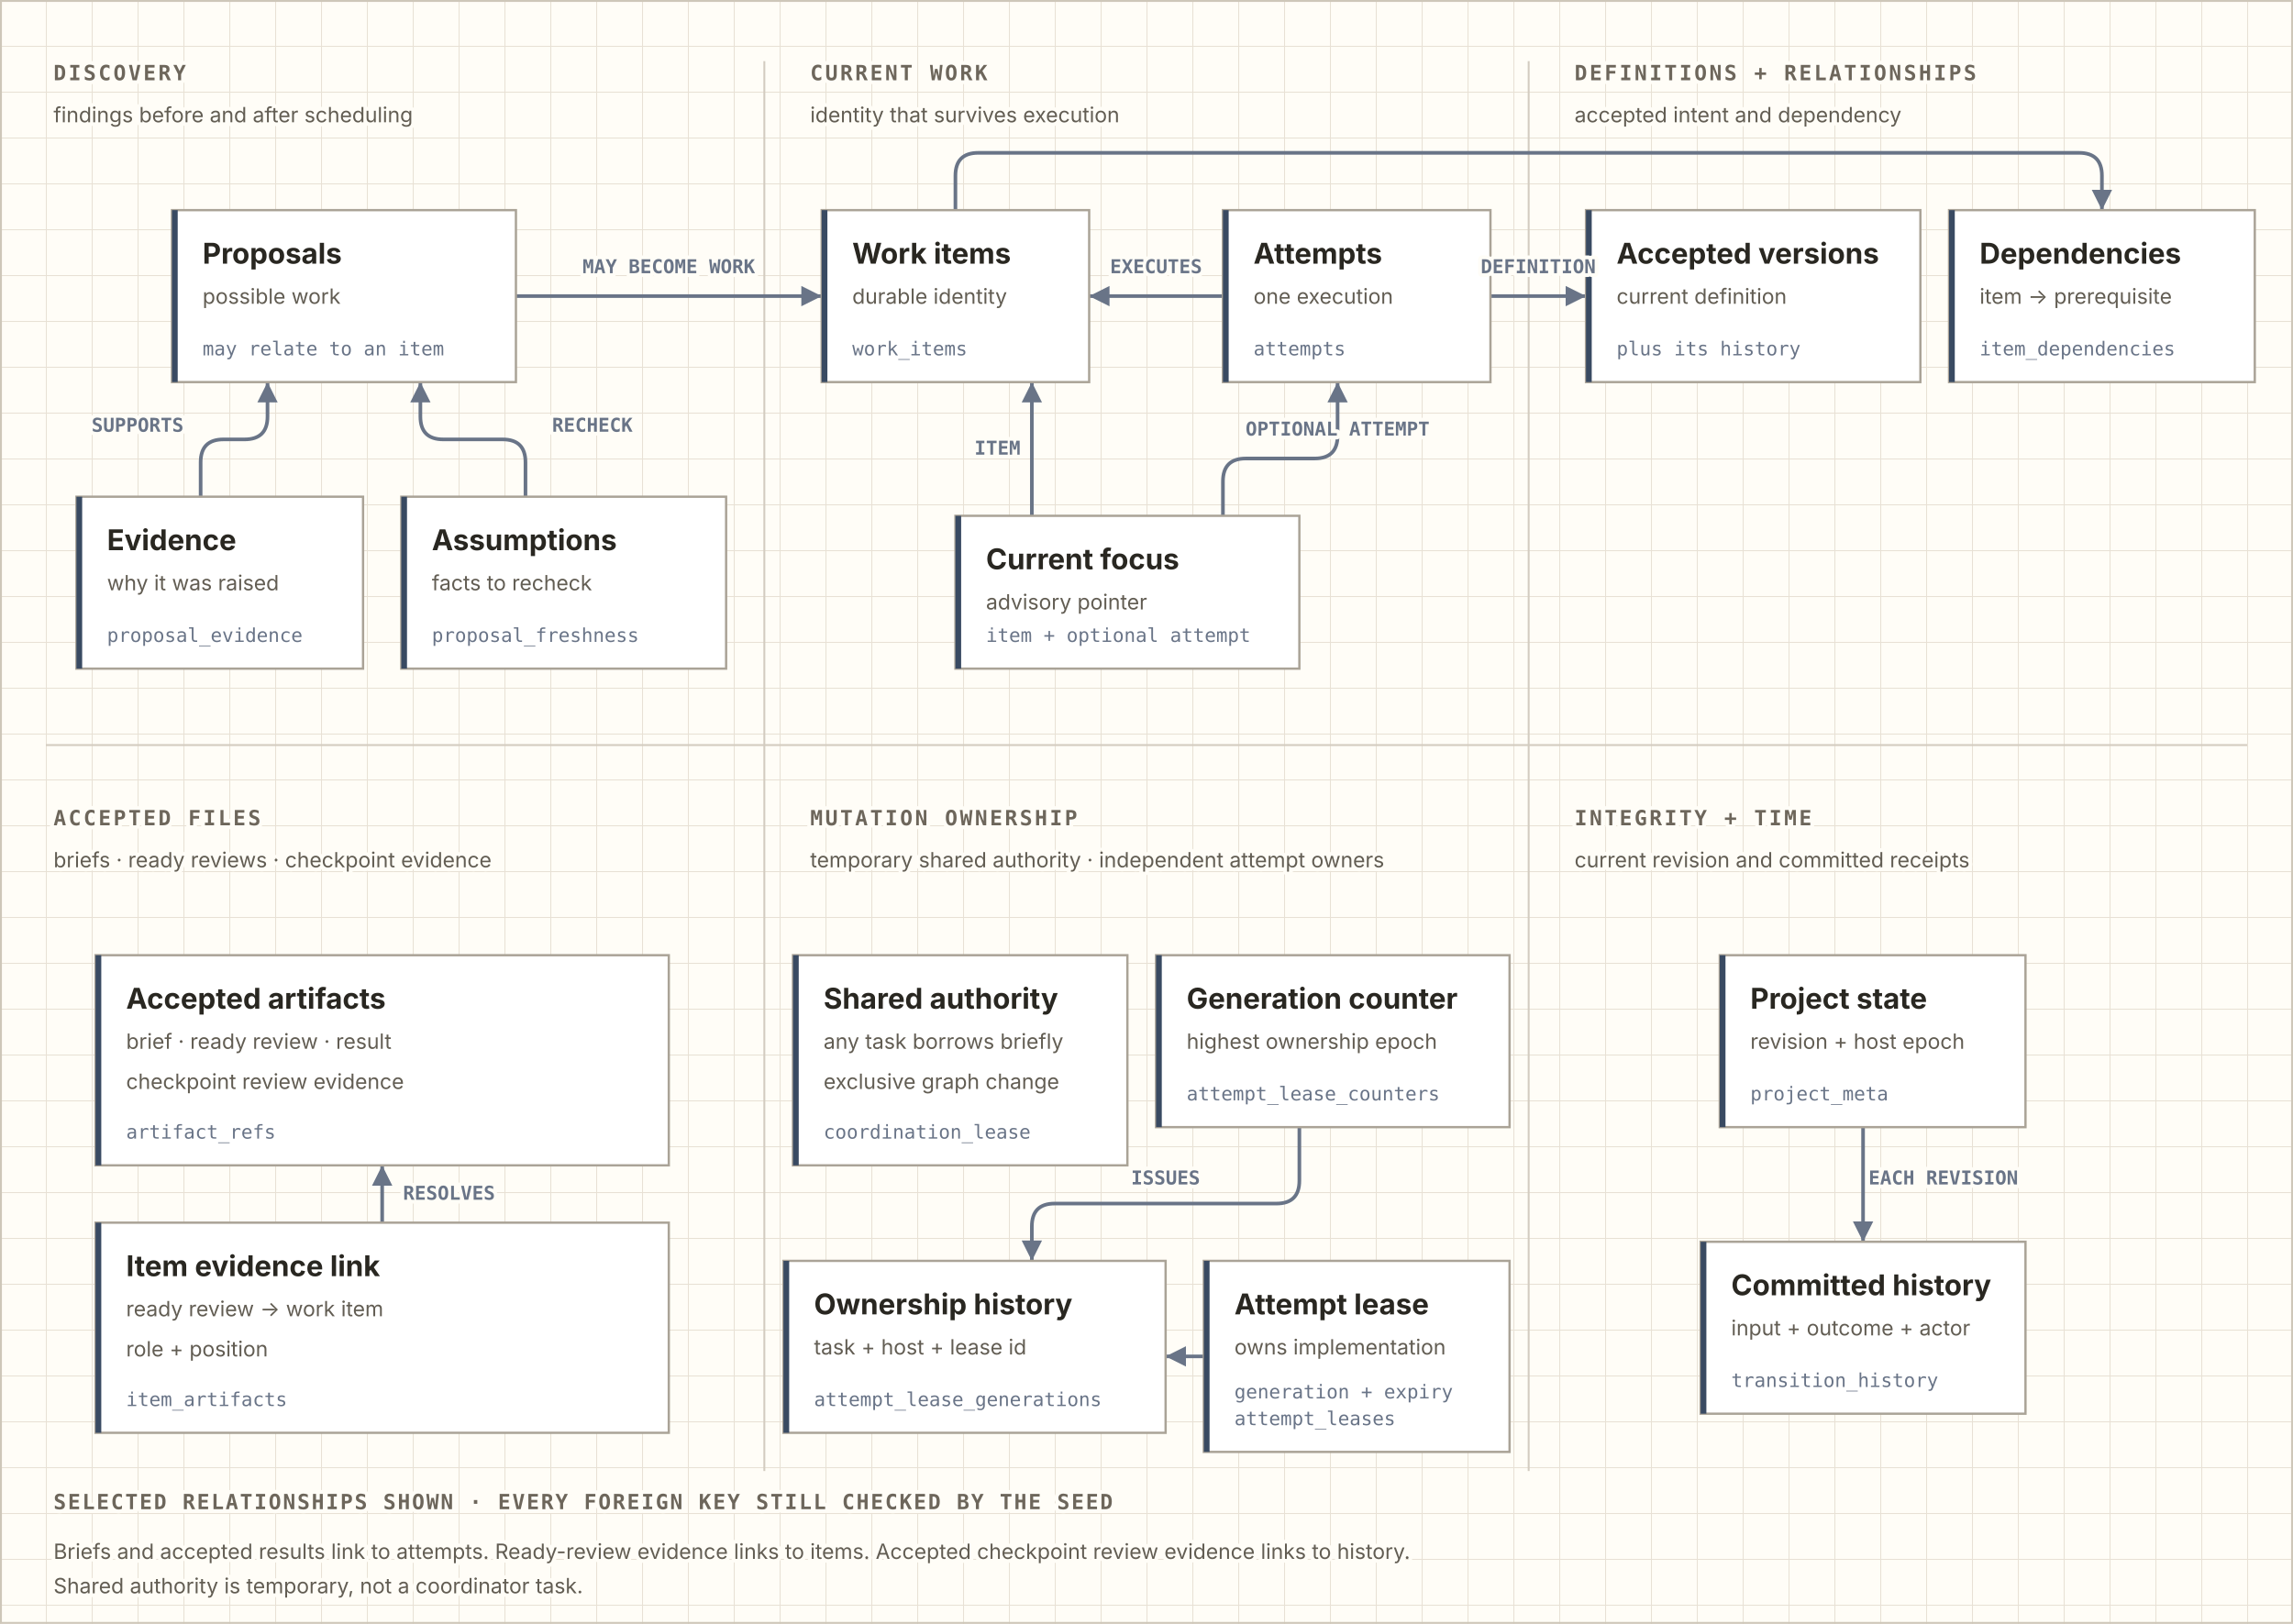
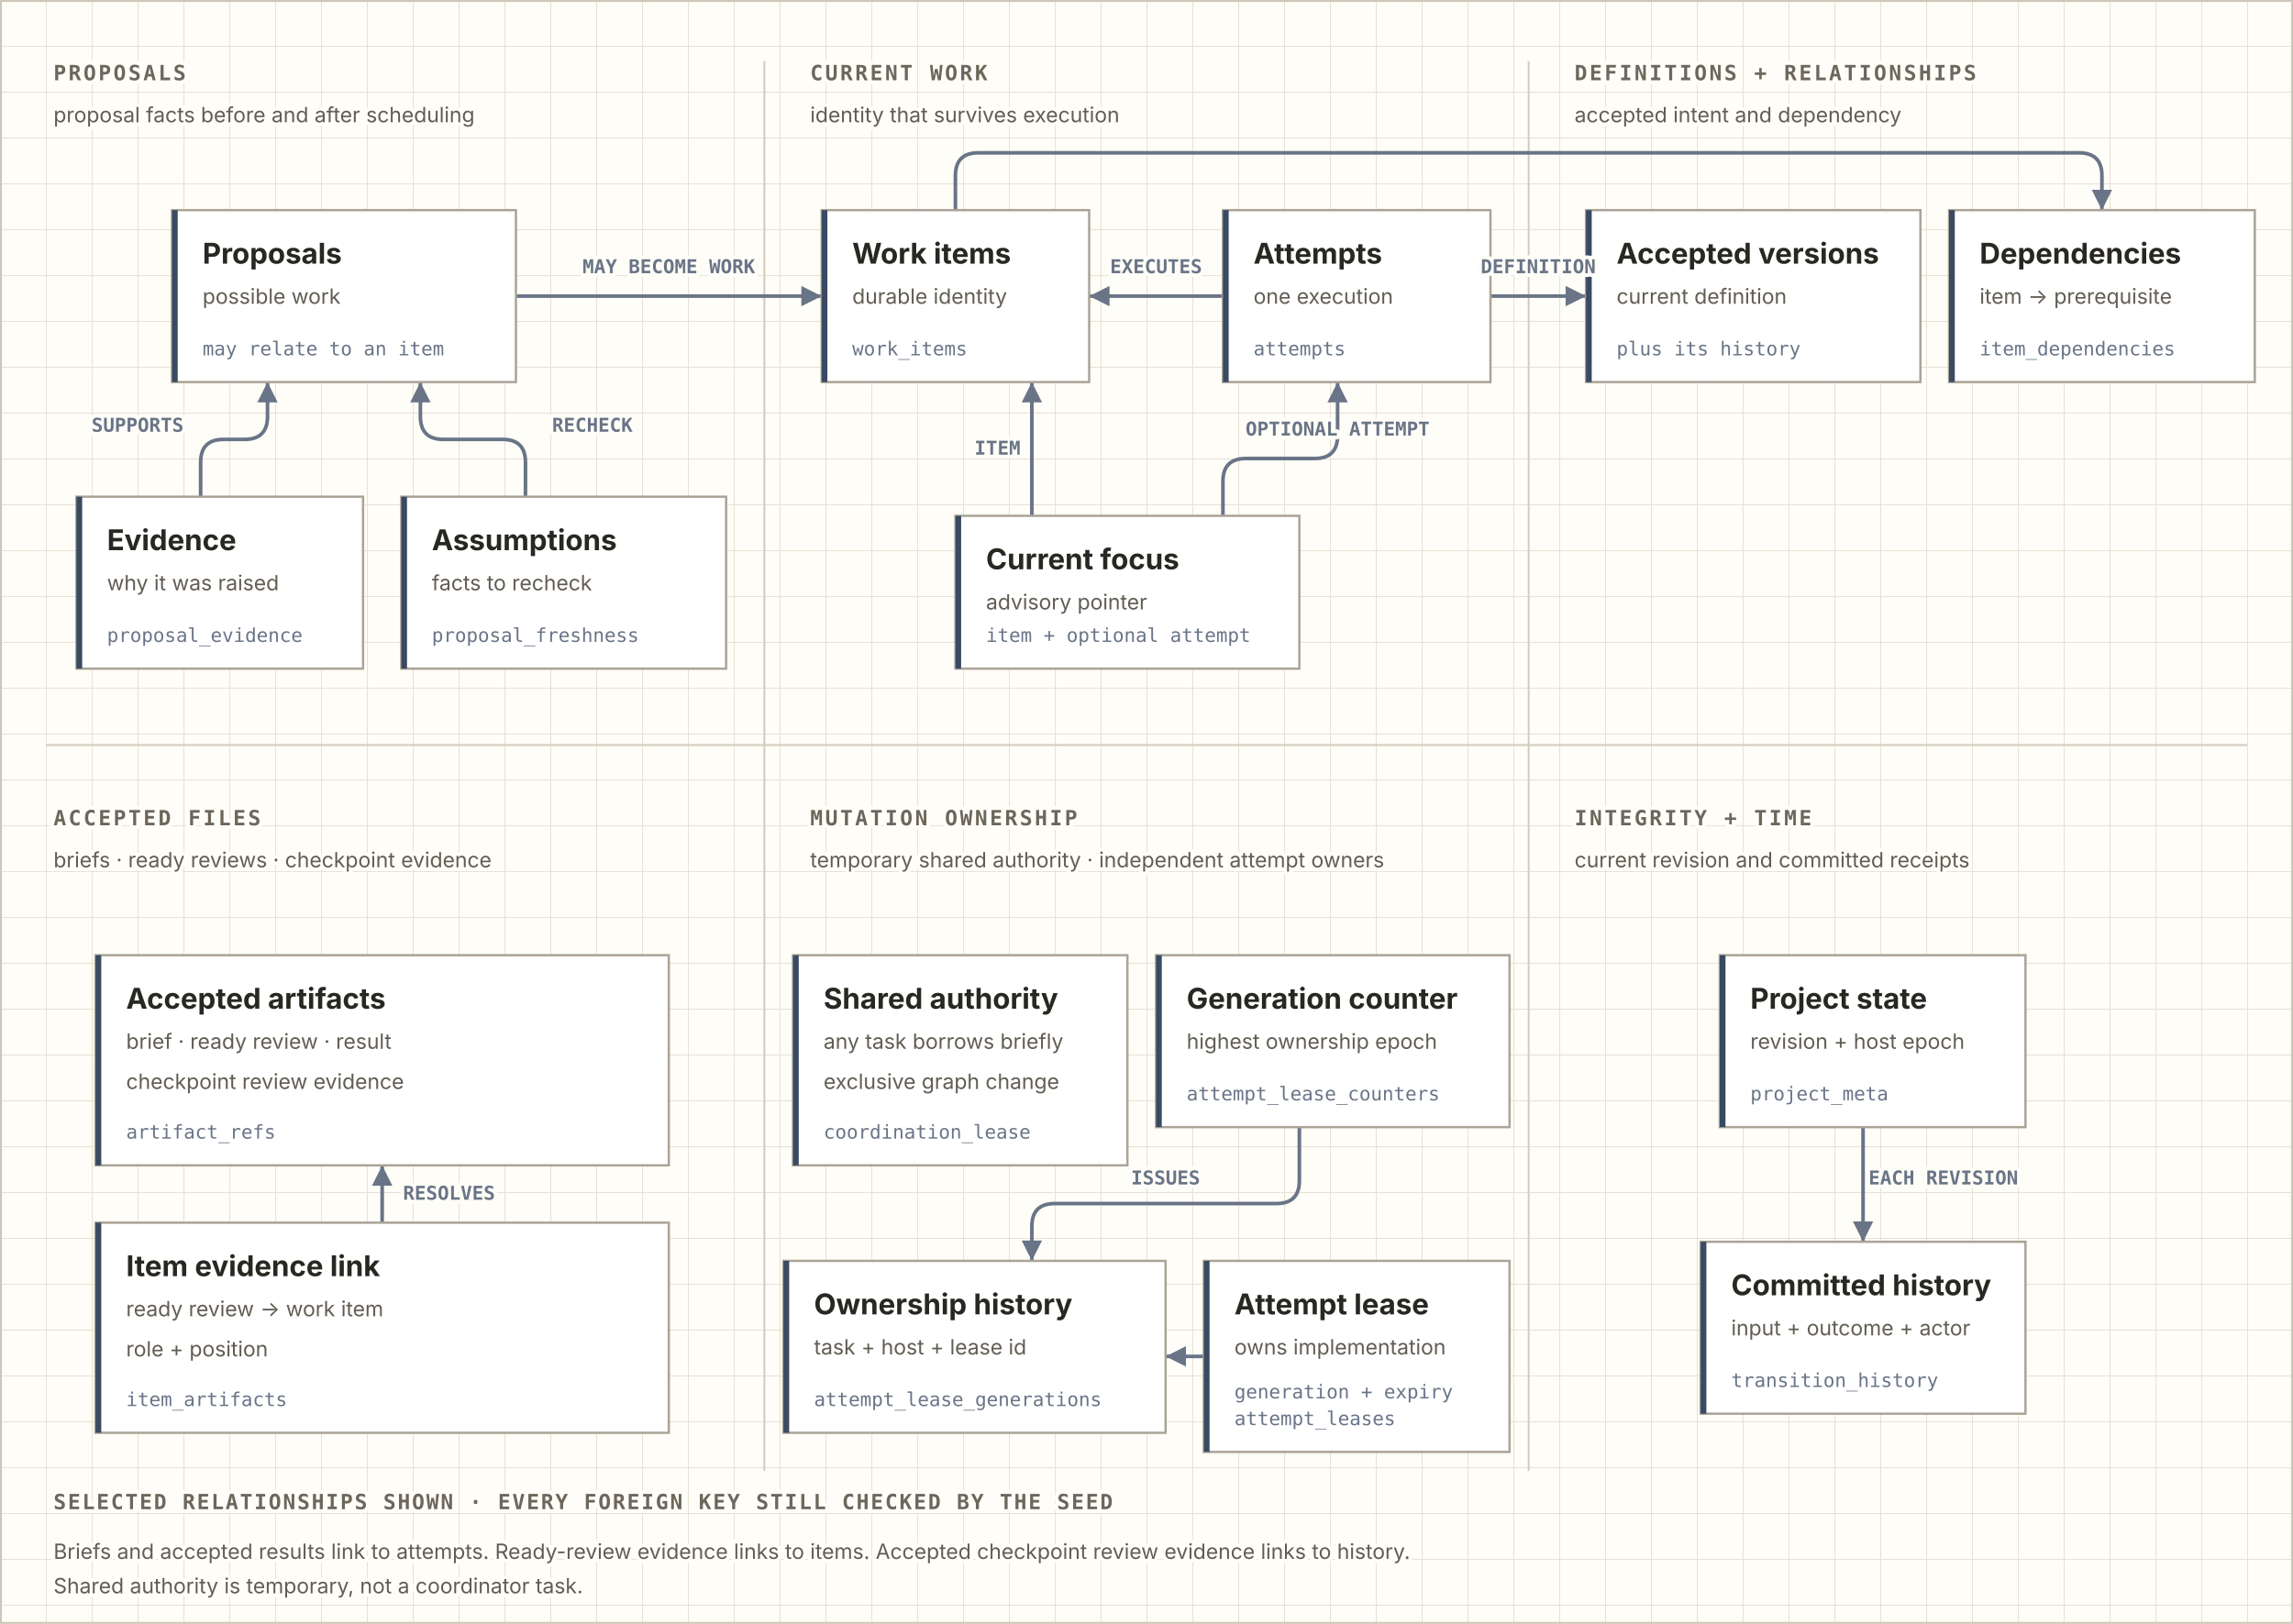
<svg xmlns="http://www.w3.org/2000/svg" role="img" aria-labelledby="title description" viewBox="0 0 1200 850">
  <defs>
    <pattern id="grid" width="24" height="24" patternUnits="userSpaceOnUse">
      <path d="M24 0H0V24" fill="none" stroke="#e8e1d5" stroke-width="1" />
    </pattern>
    <marker id="arrow" viewBox="0 0 10 10" refX="9" refY="5" markerWidth="7" markerHeight="7" orient="auto">
      <path d="M1 1L9 5L1 9Z" fill="#697487" />
    </marker>
    <style>
      text { font-family: ui-sans-serif, system-ui, -apple-system, BlinkMacSystemFont, "Segoe UI", sans-serif; fill: #292721; }
      .section-label, .box-label, .box-meta, .connector-label, .note-meta { font-family: ui-monospace, SFMono-Regular, Menlo, monospace; }
      .section-label, .box-label { font-size: 11px; font-weight: 700; letter-spacing: 0.11em; fill: #6d665b; }
      .section-subtitle { font-size: 11px; fill: #625d53; }
      .guide { stroke: #d3ccc0; stroke-width: 1; }
      .connector { fill: none; stroke: #697487; stroke-width: 1.9; stroke-linecap: round; }
      .connector-label { font-size: 10px; font-weight: 700; fill: #697487; }
      .box { fill: #fff; stroke: #aaa397; stroke-width: 1.2; }
      .box-title { font-size: 15px; font-weight: 700; }
      .box-body { font-size: 11px; fill: #625d53; }
      .box-meta { font-size: 10px; fill: #697487; }
      .note { fill: #625d53; }
      .note-meta { font-weight: 700; letter-spacing: 0.08em; fill: #6d665b; }
      .canvas-text { paint-order: stroke fill; stroke: #fffdf7; stroke-width: 4px; stroke-linejoin: round; }
    </style>
  </defs>
  <rect width="1200" height="850" fill="#fffdf7" />
  <rect width="1200" height="850" fill="url(#grid)" />
  <rect x="0.5" y="0.5" width="1199" height="849" fill="none" stroke="#cec7b9" />
  <line x1="400" y1="32" x2="400" y2="770" class="guide" />
  <line x1="800" y1="32" x2="800" y2="770" class="guide" />
  <line x1="24" y1="390" x2="1176" y2="390" class="guide" />
  <path d="M270 155L430 155" class="connector" marker-end="url(#arrow)" />
  <path d="M640 155L570 155" class="connector" marker-end="url(#arrow)" />
  <path d="M780 155L830 155" class="connector" marker-end="url(#arrow)" />
  <path d="M500 110L500 92Q500 80 512 80L1088 80Q1100 80 1100 92L1100 110" class="connector" marker-end="url(#arrow)" />
  <path d="M105 260L105 242Q105 230 117 230L128 230Q140 230 140 218L140 200" class="connector" marker-end="url(#arrow)" />
  <path d="M275 260L275 242Q275 230 263 230L232 230Q220 230 220 218L220 200" class="connector" marker-end="url(#arrow)" />
  <path d="M540 270L540 200" class="connector" marker-end="url(#arrow)" />
  <path d="M640 270L640 252Q640 240 652 240L688 240Q700 240 700 228L700 200" class="connector" marker-end="url(#arrow)" />
  <path d="M200 640L200 610" class="connector" marker-end="url(#arrow)" />
  <path d="M680 590L680 618Q680 630 668 630L552 630Q540 630 540 642L540 660" class="connector" marker-end="url(#arrow)" />
  <path d="M630 710L610 710" class="connector" marker-end="url(#arrow)" />
  <path d="M975 590L975 650" class="connector" marker-end="url(#arrow)" />
  <rect x="90" y="110" width="180" height="90" class="box" />
  <rect x="90" y="110" width="3" height="90" fill="#394a62" />
  <rect x="40" y="260" width="150" height="90" class="box" />
  <rect x="40" y="260" width="3" height="90" fill="#394a62" />
  <rect x="210" y="260" width="170" height="90" class="box" />
  <rect x="210" y="260" width="3" height="90" fill="#394a62" />
  <rect x="430" y="110" width="140" height="90" class="box" />
  <rect x="430" y="110" width="3" height="90" fill="#394a62" />
  <rect x="640" y="110" width="140" height="90" class="box" />
  <rect x="640" y="110" width="3" height="90" fill="#394a62" />
  <rect x="500" y="270" width="180" height="80" class="box" />
  <rect x="500" y="270" width="3" height="80" fill="#394a62" />
  <rect x="830" y="110" width="175" height="90" class="box" />
  <rect x="830" y="110" width="3" height="90" fill="#394a62" />
  <rect x="1020" y="110" width="160" height="90" class="box" />
  <rect x="1020" y="110" width="3" height="90" fill="#394a62" />
  <rect x="50" y="500" width="300" height="110" class="box" />
  <rect x="50" y="500" width="3" height="110" fill="#394a62" />
  <rect x="50" y="640" width="300" height="110" class="box" />
  <rect x="50" y="640" width="3" height="110" fill="#394a62" />
  <rect x="415" y="500" width="175" height="110" class="box" />
  <rect x="415" y="500" width="3" height="110" fill="#394a62" />
  <rect x="605" y="500" width="185" height="90" class="box" />
  <rect x="605" y="500" width="3" height="90" fill="#394a62" />
  <rect x="410" y="660" width="200" height="90" class="box" />
  <rect x="410" y="660" width="3" height="90" fill="#394a62" />
  <rect x="630" y="660" width="160" height="100" class="box" />
  <rect x="630" y="660" width="3" height="100" fill="#394a62" />
  <rect x="900" y="500" width="160" height="90" class="box" />
  <rect x="900" y="500" width="3" height="90" fill="#394a62" />
  <rect x="890" y="650" width="170" height="90" class="box" />
  <rect x="890" y="650" width="3" height="90" fill="#394a62" />
-   <text x="28" y="42" class="section-label canvas-text">DISCOVERY</text>
-   <text x="28" y="64" class="section-subtitle canvas-text">findings before and after scheduling</text>
+   <text x="28" y="42" class="section-label canvas-text">PROPOSALS</text>
+   <text x="28" y="64" class="section-subtitle canvas-text">proposal facts before and after scheduling</text>
  <text x="424" y="42" class="section-label canvas-text">CURRENT WORK</text>
  <text x="424" y="64" class="section-subtitle canvas-text">identity that survives execution</text>
  <text x="824" y="42" class="section-label canvas-text">DEFINITIONS + RELATIONSHIPS</text>
  <text x="824" y="64" class="section-subtitle canvas-text">accepted intent and dependency</text>
  <text x="28" y="432" class="section-label canvas-text">ACCEPTED FILES</text>
  <text x="28" y="454" class="section-subtitle canvas-text">briefs · ready reviews · checkpoint evidence</text>
  <text x="424" y="432" class="section-label canvas-text">MUTATION OWNERSHIP</text>
  <text x="424" y="454" class="section-subtitle canvas-text">temporary shared authority · independent attempt owners</text>
  <text x="824" y="432" class="section-label canvas-text">INTEGRITY + TIME</text>
  <text x="824" y="454" class="section-subtitle canvas-text">current revision and committed receipts</text>
  <text x="350" y="143" text-anchor="middle" class="connector-label canvas-text">MAY BECOME WORK</text>
  <text x="605" y="143" text-anchor="middle" class="connector-label canvas-text">EXECUTES</text>
  <text x="805" y="143" text-anchor="middle" class="connector-label canvas-text">DEFINITION</text>
  <text x="72" y="226" text-anchor="middle" class="connector-label canvas-text">SUPPORTS</text>
  <text x="310" y="226" text-anchor="middle" class="connector-label canvas-text">RECHECK</text>
  <text x="522" y="238" text-anchor="middle" class="connector-label canvas-text">ITEM</text>
  <text x="700" y="228" text-anchor="middle" class="connector-label canvas-text">OPTIONAL ATTEMPT</text>
  <text x="235" y="628" text-anchor="middle" class="connector-label canvas-text">RESOLVES</text>
  <text x="610" y="620" text-anchor="middle" class="connector-label canvas-text">ISSUES</text>
  <text x="1017" y="620" text-anchor="middle" class="connector-label canvas-text">EACH REVISION</text>
  <text x="106" y="138" class="box-title">Proposals</text>
  <text x="106" y="159" class="box-body">possible work</text>
  <text x="106" y="186" class="box-meta">may relate to an item</text>
  <text x="56" y="288" class="box-title">Evidence</text>
  <text x="56" y="309" class="box-body">why it was raised</text>
  <text x="56" y="336" class="box-meta">proposal_evidence</text>
  <text x="226" y="288" class="box-title">Assumptions</text>
  <text x="226" y="309" class="box-body">facts to recheck</text>
  <text x="226" y="336" class="box-meta">proposal_freshness</text>
  <text x="446" y="138" class="box-title">Work items</text>
  <text x="446" y="159" class="box-body">durable identity</text>
  <text x="446" y="186" class="box-meta">work_items</text>
  <text x="656" y="138" class="box-title">Attempts</text>
  <text x="656" y="159" class="box-body">one execution</text>
  <text x="656" y="186" class="box-meta">attempts</text>
  <text x="516" y="298" class="box-title">Current focus</text>
  <text x="516" y="319" class="box-body">advisory pointer</text>
  <text x="516" y="336" class="box-meta">item + optional attempt</text>
  <text x="846" y="138" class="box-title">Accepted versions</text>
  <text x="846" y="159" class="box-body">current definition</text>
  <text x="846" y="186" class="box-meta">plus its history</text>
  <text x="1036" y="138" class="box-title">Dependencies</text>
  <text x="1036" y="159" class="box-body">item → prerequisite</text>
  <text x="1036" y="186" class="box-meta">item_dependencies</text>
  <text x="66" y="528" class="box-title">Accepted artifacts</text>
  <text x="66" y="549" class="box-body">brief · ready review · result</text>
  <text x="66" y="570" class="box-body">checkpoint review evidence</text>
  <text x="66" y="596" class="box-meta">artifact_refs</text>
  <text x="66" y="668" class="box-title">Item evidence link</text>
  <text x="66" y="689" class="box-body">ready review → work item</text>
  <text x="66" y="710" class="box-body">role + position</text>
  <text x="66" y="736" class="box-meta">item_artifacts</text>
  <text x="431" y="528" class="box-title">Shared authority</text>
  <text x="431" y="549" class="box-body">any task borrows briefly</text>
  <text x="431" y="570" class="box-body">exclusive graph change</text>
  <text x="431" y="596" class="box-meta">coordination_lease</text>
  <text x="621" y="528" class="box-title">Generation counter</text>
  <text x="621" y="549" class="box-body">highest ownership epoch</text>
  <text x="621" y="576" class="box-meta">attempt_lease_counters</text>
  <text x="426" y="688" class="box-title">Ownership history</text>
  <text x="426" y="709" class="box-body">task + host + lease id</text>
  <text x="426" y="736" class="box-meta">attempt_lease_generations</text>
  <text x="646" y="688" class="box-title">Attempt lease</text>
  <text x="646" y="709" class="box-body">owns implementation</text>
  <text x="646" y="732" class="box-meta">generation + expiry</text>
  <text x="646" y="746" class="box-meta">attempt_leases</text>
  <text x="916" y="528" class="box-title">Project state</text>
  <text x="916" y="549" class="box-body">revision + host epoch</text>
  <text x="916" y="576" class="box-meta">project_meta</text>
  <text x="906" y="678" class="box-title">Committed history</text>
  <text x="906" y="699" class="box-body">input + outcome + actor</text>
  <text x="906" y="726" class="box-meta">transition_history</text>
  <text x="28" y="790" text-anchor="start" font-size="11" class="note-meta canvas-text">SELECTED RELATIONSHIPS SHOWN · EVERY FOREIGN KEY STILL CHECKED BY THE SEED</text>
  <text x="28" y="816" text-anchor="start" font-size="11" class="note canvas-text">Briefs and accepted results link to attempts. Ready-review evidence links to items. Accepted checkpoint review evidence links to history.</text>
  <text x="28" y="834" text-anchor="start" font-size="11" class="note canvas-text">Shared authority is temporary, not a coordinator task.</text>
</svg>
